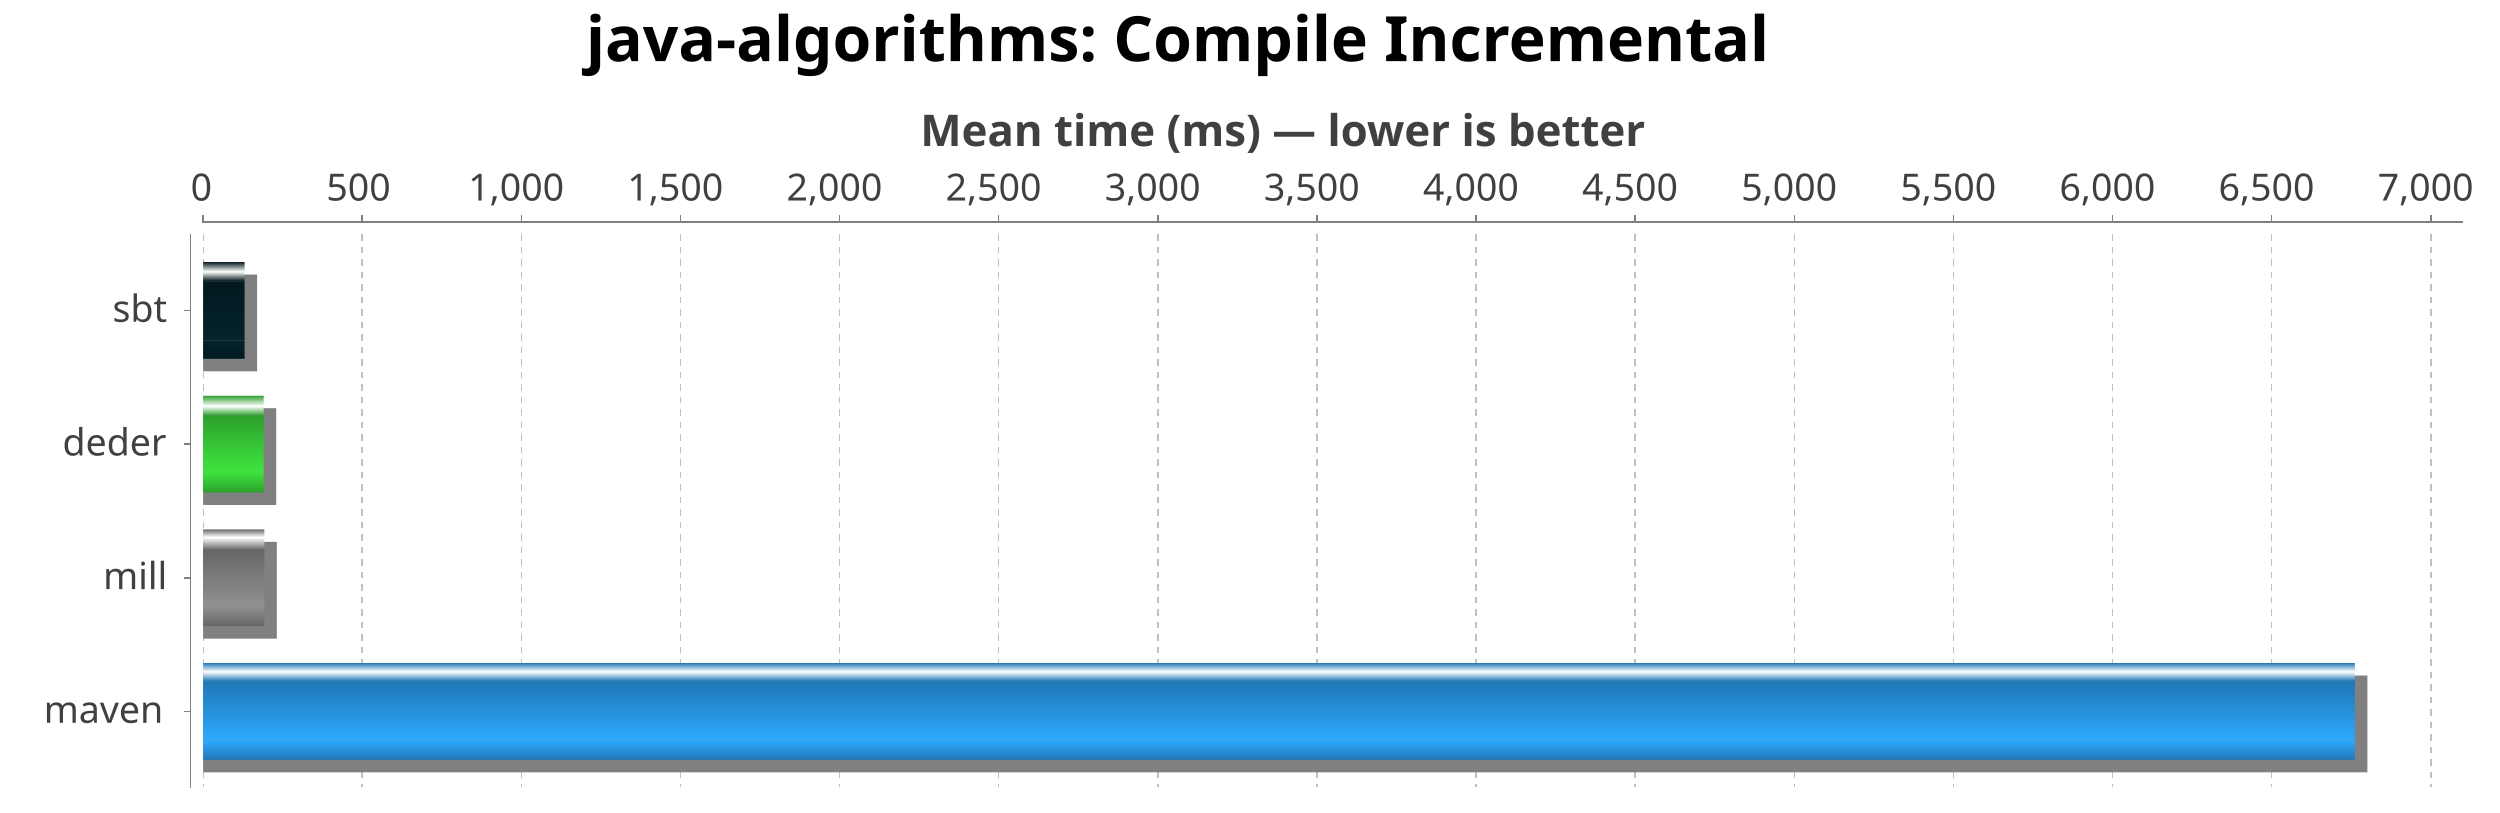
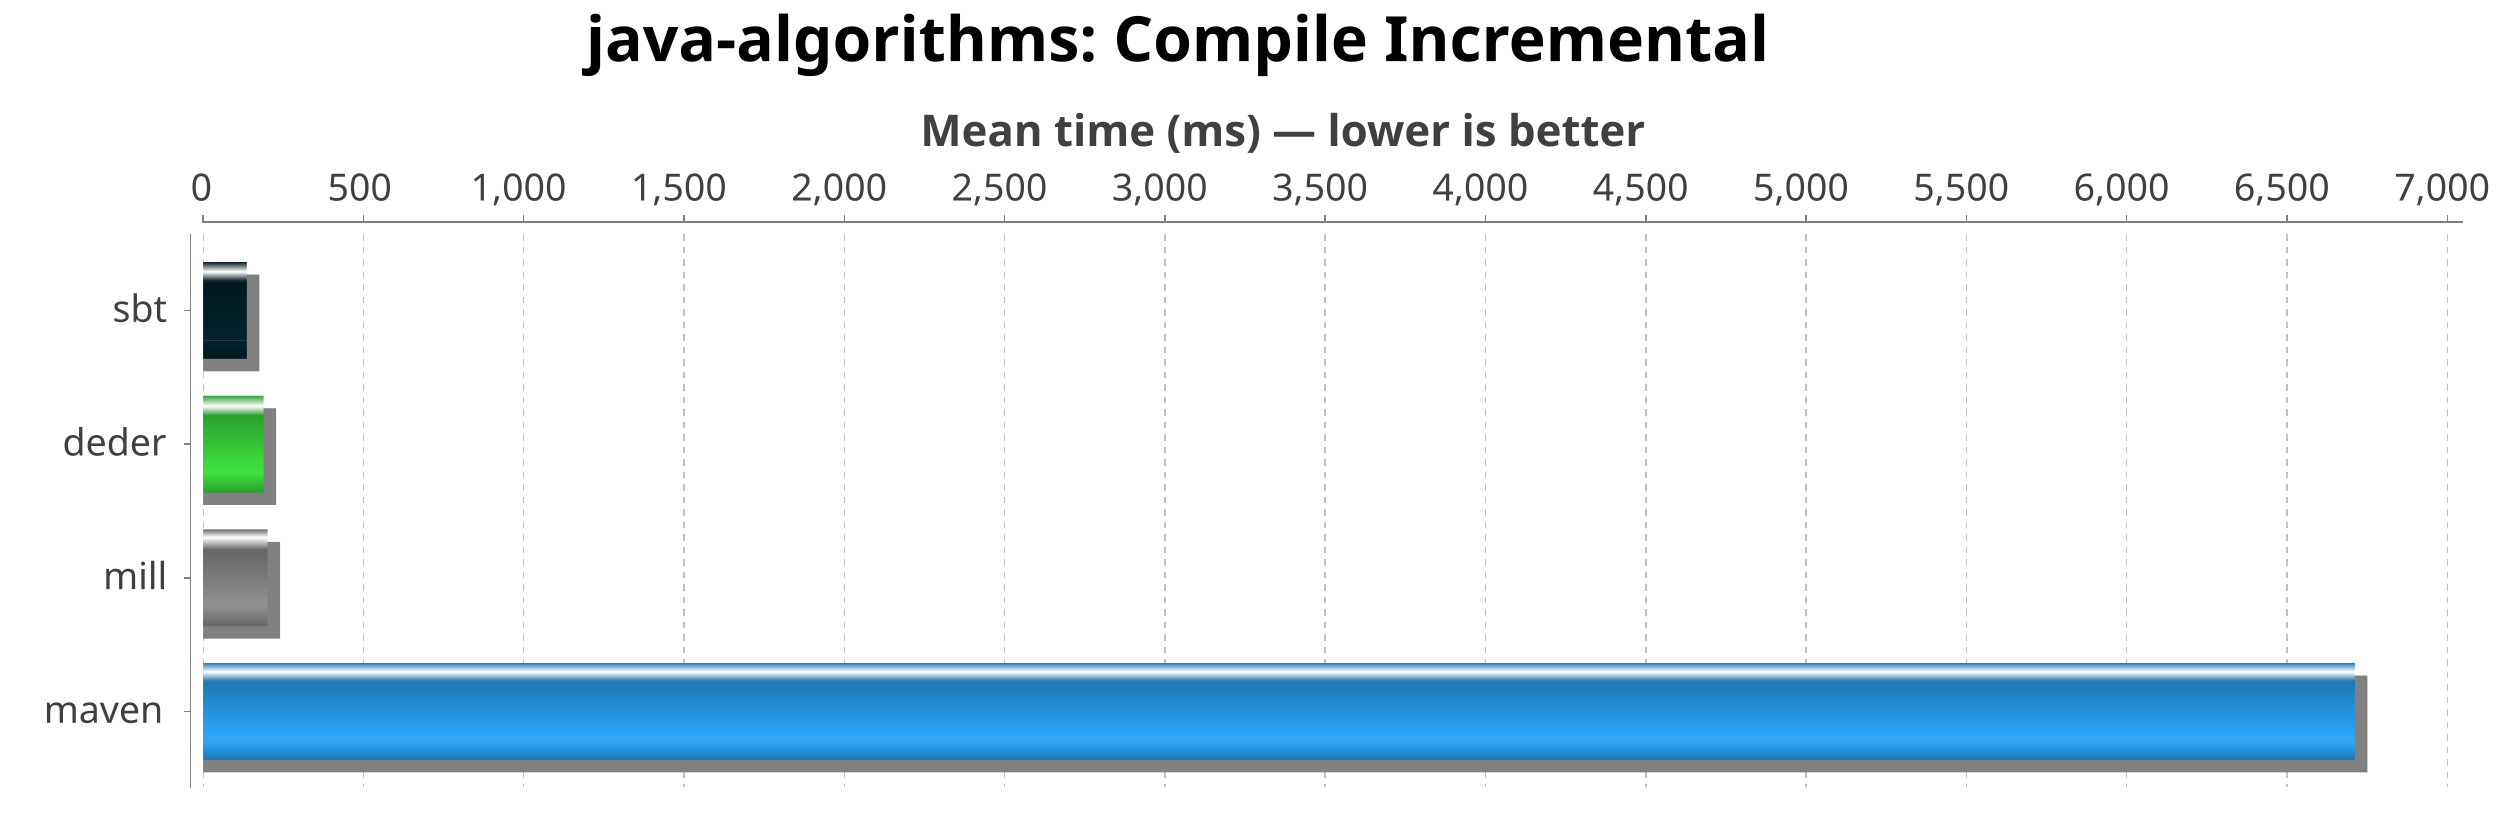
<svg xmlns="http://www.w3.org/2000/svg" width="800" height="260" text-rendering="auto" shape-rendering="auto">
  <defs>
-     <linearGradient id="_73966689876gp10" x1="0" y1="176" x2="0" y2="194" gradientUnits="userSpaceOnUse">
+     <linearGradient id="_100937980618gp10" x1="0" y1="176" x2="0" y2="194" gradientUnits="userSpaceOnUse">
      <stop offset="0%" stop-color="rgb(102,102,102)" />
      <stop offset="100%" stop-color="rgb(145,145,145)" />
    </linearGradient>
-     <linearGradient id="_73966689876gp3" x1="0" y1="109" x2="0" y2="114.82" gradientUnits="userSpaceOnUse">
+     <linearGradient id="_100937980618gp3" x1="0" y1="109" x2="0" y2="114.82" gradientUnits="userSpaceOnUse">
      <stop offset="0%" stop-color="rgb(4,35,44)" />
      <stop offset="100%" stop-color="rgb(1,25,31)" />
    </linearGradient>
-     <linearGradient id="_73966689876gp5" x1="0" y1="130" x2="0" y2="133" gradientUnits="userSpaceOnUse">
+     <linearGradient id="_100937980618gp5" x1="0" y1="130" x2="0" y2="133" gradientUnits="userSpaceOnUse">
      <stop offset="0%" stop-color="rgb(255,255,255)" />
      <stop offset="100%" stop-color="rgb(44,160,44)" />
    </linearGradient>
-     <linearGradient id="_73966689876gp14" x1="0" y1="218" x2="0" y2="237" gradientUnits="userSpaceOnUse">
+     <linearGradient id="_100937980618gp14" x1="0" y1="218" x2="0" y2="237" gradientUnits="userSpaceOnUse">
      <stop offset="0%" stop-color="rgb(31,119,180)" />
      <stop offset="100%" stop-color="rgb(44,170,255)" />
    </linearGradient>
-     <linearGradient id="_73966689876gp15" x1="0" y1="237" x2="0" y2="243.15" gradientUnits="userSpaceOnUse">
+     <linearGradient id="_100937980618gp15" x1="0" y1="237" x2="0" y2="243.15" gradientUnits="userSpaceOnUse">
      <stop offset="0%" stop-color="rgb(44,170,255)" />
      <stop offset="100%" stop-color="rgb(31,119,180)" />
    </linearGradient>
-     <linearGradient id="_73966689876gp2" x1="0" y1="90" x2="0" y2="109" gradientUnits="userSpaceOnUse">
+     <linearGradient id="_100937980618gp2" x1="0" y1="90" x2="0" y2="109" gradientUnits="userSpaceOnUse">
      <stop offset="0%" stop-color="rgb(1,25,31)" />
      <stop offset="100%" stop-color="rgb(4,35,44)" />
    </linearGradient>
-     <linearGradient id="_73966689876gp9" x1="0" y1="172" x2="0" y2="176" gradientUnits="userSpaceOnUse">
+     <linearGradient id="_100937980618gp9" x1="0" y1="172" x2="0" y2="176" gradientUnits="userSpaceOnUse">
      <stop offset="0%" stop-color="rgb(255,255,255)" />
      <stop offset="100%" stop-color="rgb(102,102,102)" />
    </linearGradient>
-     <linearGradient id="_73966689876gp12" x1="0" y1="212.18" x2="0" y2="215" gradientUnits="userSpaceOnUse">
+     <linearGradient id="_100937980618gp12" x1="0" y1="212.18" x2="0" y2="215" gradientUnits="userSpaceOnUse">
      <stop offset="0%" stop-color="rgb(31,119,180)" />
      <stop offset="100%" stop-color="rgb(255,255,255)" />
    </linearGradient>
-     <linearGradient id="_73966689876gp4" x1="0" y1="126.62" x2="0" y2="130" gradientUnits="userSpaceOnUse">
+     <linearGradient id="_100937980618gp4" x1="0" y1="126.62" x2="0" y2="130" gradientUnits="userSpaceOnUse">
      <stop offset="0%" stop-color="rgb(44,160,44)" />
      <stop offset="100%" stop-color="rgb(255,255,255)" />
    </linearGradient>
-     <linearGradient id="_73966689876gp6" x1="0" y1="133" x2="0" y2="151" gradientUnits="userSpaceOnUse">
+     <linearGradient id="_100937980618gp6" x1="0" y1="133" x2="0" y2="151" gradientUnits="userSpaceOnUse">
      <stop offset="0%" stop-color="rgb(44,160,44)" />
      <stop offset="100%" stop-color="rgb(62,228,62)" />
    </linearGradient>
-     <linearGradient id="_73966689876gp13" x1="0" y1="215" x2="0" y2="218" gradientUnits="userSpaceOnUse">
+     <linearGradient id="_100937980618gp13" x1="0" y1="215" x2="0" y2="218" gradientUnits="userSpaceOnUse">
      <stop offset="0%" stop-color="rgb(255,255,255)" />
      <stop offset="100%" stop-color="rgb(31,119,180)" />
    </linearGradient>
-     <linearGradient id="_73966689876gp1" x1="0" y1="87" x2="0" y2="90" gradientUnits="userSpaceOnUse">
+     <linearGradient id="_100937980618gp1" x1="0" y1="87" x2="0" y2="90" gradientUnits="userSpaceOnUse">
      <stop offset="0%" stop-color="rgb(255,255,255)" />
      <stop offset="100%" stop-color="rgb(1,25,31)" />
    </linearGradient>
-     <linearGradient id="_73966689876gp7" x1="0" y1="151" x2="0" y2="157.6" gradientUnits="userSpaceOnUse">
+     <linearGradient id="_100937980618gp7" x1="0" y1="151" x2="0" y2="157.6" gradientUnits="userSpaceOnUse">
      <stop offset="0%" stop-color="rgb(62,228,62)" />
      <stop offset="100%" stop-color="rgb(44,160,44)" />
    </linearGradient>
-     <linearGradient id="_73966689876gp8" x1="0" y1="169.4" x2="0" y2="172" gradientUnits="userSpaceOnUse">
+     <linearGradient id="_100937980618gp8" x1="0" y1="169.4" x2="0" y2="172" gradientUnits="userSpaceOnUse">
      <stop offset="0%" stop-color="rgb(102,102,102)" />
      <stop offset="100%" stop-color="rgb(255,255,255)" />
    </linearGradient>
-     <linearGradient id="_73966689876gp11" x1="0" y1="194" x2="0" y2="200.38" gradientUnits="userSpaceOnUse">
+     <linearGradient id="_100937980618gp11" x1="0" y1="194" x2="0" y2="200.38" gradientUnits="userSpaceOnUse">
      <stop offset="0%" stop-color="rgb(145,145,145)" />
      <stop offset="100%" stop-color="rgb(102,102,102)" />
    </linearGradient>
-     <linearGradient id="_73966689876gp0" x1="0" y1="83.85" x2="0" y2="87" gradientUnits="userSpaceOnUse">
+     <linearGradient id="_100937980618gp0" x1="0" y1="83.85" x2="0" y2="87" gradientUnits="userSpaceOnUse">
      <stop offset="0%" stop-color="rgb(1,25,31)" />
      <stop offset="100%" stop-color="rgb(255,255,255)" />
    </linearGradient>
-     <clipPath id="_73966689876clip-0">
+     <clipPath id="_100937980618clip-0">
      <path d="M0,0L0,260L800,260L800,0Z" />
    </clipPath>
-     <clipPath id="_73966689876clip-1">
+     <clipPath id="_100937980618clip-1">
      <path d="M65,75L65,252L788,252L788,75Z" />
    </clipPath>
  </defs>
-   <rect x="0" y="0" width="800" height="260" style="fill:rgb(255,255,255)" clip-path="url(#_73966689876clip-0)" />
+   <rect x="0" y="0" width="800" height="260" style="fill:rgb(255,255,255)" clip-path="url(#_100937980618clip-0)" />
  <g>
-     <text x="187.5" y="19.56" style="fill: rgb(0,0,0); fill-opacity: 1.0; font-family: sans-serif; font-size: 20px; font-weight: bold;" clip-path="url(#_73966689876clip-0)">java-algorithms: Compile Incremental</text>
+     <text x="187.5" y="19.56" style="fill: rgb(0,0,0); fill-opacity: 1.0; font-family: sans-serif; font-size: 20px; font-weight: bold;" clip-path="url(#_100937980618clip-0)">java-algorithms: Compile Incremental</text>
  </g>
-   <rect x="65" y="75" width="723" height="177" style="fill:rgb(255,255,255)" clip-path="url(#_73966689876clip-0)" />
-   <line x1="65" y1="71" x2="788" y2="71" style="stroke-width:0.5;stroke:rgb(128,128,128);stroke-opacity:1.0;stroke-linecap:square;stroke-miterlimit:10;shape-rendering:crispEdges" clip-path="url(#_73966689876clip-0)" />
+   <rect x="65" y="75" width="723" height="177" style="fill:rgb(255,255,255)" clip-path="url(#_100937980618clip-0)" />
+   <line x1="65" y1="71" x2="788" y2="71" style="stroke-width:0.5;stroke:rgb(128,128,128);stroke-opacity:1.0;stroke-linecap:square;stroke-miterlimit:10;shape-rendering:crispEdges" clip-path="url(#_100937980618clip-0)" />
  <g>
-     <text x="61" y="64.17" style="fill: rgb(64,64,64); fill-opacity: 1.0; font-family: sans-serif; font-size: 12px;" clip-path="url(#_73966689876clip-0)">0</text>
+     <text x="61" y="64.17" style="fill: rgb(64,64,64); fill-opacity: 1.0; font-family: sans-serif; font-size: 12px;" clip-path="url(#_100937980618clip-0)">0</text>
  </g>
-   <line x1="65" y1="69" x2="65" y2="71" style="stroke-width:0.5;stroke:rgb(128,128,128);stroke-opacity:1.0;stroke-linecap:square;stroke-miterlimit:10;shape-rendering:crispEdges" clip-path="url(#_73966689876clip-0)" />
+   <line x1="65" y1="69" x2="65" y2="71" style="stroke-width:0.5;stroke:rgb(128,128,128);stroke-opacity:1.0;stroke-linecap:square;stroke-miterlimit:10;shape-rendering:crispEdges" clip-path="url(#_100937980618clip-0)" />
  <g>
-     <text x="104.42" y="64.17" style="fill: rgb(64,64,64); fill-opacity: 1.0; font-family: sans-serif; font-size: 12px;" clip-path="url(#_73966689876clip-0)">500</text>
+     <text x="104.8" y="64.17" style="fill: rgb(64,64,64); fill-opacity: 1.0; font-family: sans-serif; font-size: 12px;" clip-path="url(#_100937980618clip-0)">500</text>
  </g>
-   <line x1="115.92" y1="69" x2="115.92" y2="71" style="stroke-width:0.5;stroke:rgb(128,128,128);stroke-opacity:1.0;stroke-linecap:square;stroke-miterlimit:10;shape-rendering:crispEdges" clip-path="url(#_73966689876clip-0)" />
+   <line x1="116.3" y1="69" x2="116.3" y2="71" style="stroke-width:0.5;stroke:rgb(128,128,128);stroke-opacity:1.0;stroke-linecap:square;stroke-miterlimit:10;shape-rendering:crispEdges" clip-path="url(#_100937980618clip-0)" />
  <g>
-     <text x="149.84" y="64.17" style="fill: rgb(64,64,64); fill-opacity: 1.0; font-family: sans-serif; font-size: 12px;" clip-path="url(#_73966689876clip-0)">1,000</text>
+     <text x="150.59" y="64.17" style="fill: rgb(64,64,64); fill-opacity: 1.0; font-family: sans-serif; font-size: 12px;" clip-path="url(#_100937980618clip-0)">1,000</text>
  </g>
-   <line x1="166.84" y1="69" x2="166.84" y2="71" style="stroke-width:0.5;stroke:rgb(128,128,128);stroke-opacity:1.0;stroke-linecap:square;stroke-miterlimit:10;shape-rendering:crispEdges" clip-path="url(#_73966689876clip-0)" />
+   <line x1="167.59" y1="69" x2="167.59" y2="71" style="stroke-width:0.5;stroke:rgb(128,128,128);stroke-opacity:1.0;stroke-linecap:square;stroke-miterlimit:10;shape-rendering:crispEdges" clip-path="url(#_100937980618clip-0)" />
  <g>
-     <text x="200.76" y="64.17" style="fill: rgb(64,64,64); fill-opacity: 1.0; font-family: sans-serif; font-size: 12px;" clip-path="url(#_73966689876clip-0)">1,500</text>
+     <text x="201.89" y="64.17" style="fill: rgb(64,64,64); fill-opacity: 1.0; font-family: sans-serif; font-size: 12px;" clip-path="url(#_100937980618clip-0)">1,500</text>
  </g>
-   <line x1="217.76" y1="69" x2="217.76" y2="71" style="stroke-width:0.5;stroke:rgb(128,128,128);stroke-opacity:1.0;stroke-linecap:square;stroke-miterlimit:10;shape-rendering:crispEdges" clip-path="url(#_73966689876clip-0)" />
+   <line x1="218.89" y1="69" x2="218.89" y2="71" style="stroke-width:0.5;stroke:rgb(128,128,128);stroke-opacity:1.0;stroke-linecap:square;stroke-miterlimit:10;shape-rendering:crispEdges" clip-path="url(#_100937980618clip-0)" />
  <g>
-     <text x="251.68" y="64.17" style="fill: rgb(64,64,64); fill-opacity: 1.0; font-family: sans-serif; font-size: 12px;" clip-path="url(#_73966689876clip-0)">2,000</text>
+     <text x="253.18" y="64.17" style="fill: rgb(64,64,64); fill-opacity: 1.0; font-family: sans-serif; font-size: 12px;" clip-path="url(#_100937980618clip-0)">2,000</text>
  </g>
-   <line x1="268.68" y1="69" x2="268.68" y2="71" style="stroke-width:0.5;stroke:rgb(128,128,128);stroke-opacity:1.0;stroke-linecap:square;stroke-miterlimit:10;shape-rendering:crispEdges" clip-path="url(#_73966689876clip-0)" />
+   <line x1="270.18" y1="69" x2="270.18" y2="71" style="stroke-width:0.5;stroke:rgb(128,128,128);stroke-opacity:1.0;stroke-linecap:square;stroke-miterlimit:10;shape-rendering:crispEdges" clip-path="url(#_100937980618clip-0)" />
  <g>
-     <text x="302.59" y="64.17" style="fill: rgb(64,64,64); fill-opacity: 1.0; font-family: sans-serif; font-size: 12px;" clip-path="url(#_73966689876clip-0)">2,500</text>
+     <text x="304.48" y="64.17" style="fill: rgb(64,64,64); fill-opacity: 1.0; font-family: sans-serif; font-size: 12px;" clip-path="url(#_100937980618clip-0)">2,500</text>
  </g>
-   <line x1="319.59" y1="69" x2="319.59" y2="71" style="stroke-width:0.5;stroke:rgb(128,128,128);stroke-opacity:1.0;stroke-linecap:square;stroke-miterlimit:10;shape-rendering:crispEdges" clip-path="url(#_73966689876clip-0)" />
+   <line x1="321.48" y1="69" x2="321.48" y2="71" style="stroke-width:0.5;stroke:rgb(128,128,128);stroke-opacity:1.0;stroke-linecap:square;stroke-miterlimit:10;shape-rendering:crispEdges" clip-path="url(#_100937980618clip-0)" />
  <g>
-     <text x="353.51" y="64.17" style="fill: rgb(64,64,64); fill-opacity: 1.0; font-family: sans-serif; font-size: 12px;" clip-path="url(#_73966689876clip-0)">3,000</text>
+     <text x="355.77" y="64.17" style="fill: rgb(64,64,64); fill-opacity: 1.0; font-family: sans-serif; font-size: 12px;" clip-path="url(#_100937980618clip-0)">3,000</text>
  </g>
-   <line x1="370.51" y1="69" x2="370.51" y2="71" style="stroke-width:0.5;stroke:rgb(128,128,128);stroke-opacity:1.0;stroke-linecap:square;stroke-miterlimit:10;shape-rendering:crispEdges" clip-path="url(#_73966689876clip-0)" />
+   <line x1="372.77" y1="69" x2="372.77" y2="71" style="stroke-width:0.5;stroke:rgb(128,128,128);stroke-opacity:1.0;stroke-linecap:square;stroke-miterlimit:10;shape-rendering:crispEdges" clip-path="url(#_100937980618clip-0)" />
  <g>
-     <text x="404.43" y="64.17" style="fill: rgb(64,64,64); fill-opacity: 1.0; font-family: sans-serif; font-size: 12px;" clip-path="url(#_73966689876clip-0)">3,500</text>
+     <text x="407.07" y="64.17" style="fill: rgb(64,64,64); fill-opacity: 1.0; font-family: sans-serif; font-size: 12px;" clip-path="url(#_100937980618clip-0)">3,500</text>
  </g>
-   <line x1="421.43" y1="69" x2="421.43" y2="71" style="stroke-width:0.5;stroke:rgb(128,128,128);stroke-opacity:1.0;stroke-linecap:square;stroke-miterlimit:10;shape-rendering:crispEdges" clip-path="url(#_73966689876clip-0)" />
+   <line x1="424.07" y1="69" x2="424.07" y2="71" style="stroke-width:0.5;stroke:rgb(128,128,128);stroke-opacity:1.0;stroke-linecap:square;stroke-miterlimit:10;shape-rendering:crispEdges" clip-path="url(#_100937980618clip-0)" />
  <g>
-     <text x="455.35" y="64.17" style="fill: rgb(64,64,64); fill-opacity: 1.0; font-family: sans-serif; font-size: 12px;" clip-path="url(#_73966689876clip-0)">4,000</text>
+     <text x="458.37" y="64.17" style="fill: rgb(64,64,64); fill-opacity: 1.0; font-family: sans-serif; font-size: 12px;" clip-path="url(#_100937980618clip-0)">4,000</text>
  </g>
-   <line x1="472.35" y1="69" x2="472.35" y2="71" style="stroke-width:0.5;stroke:rgb(128,128,128);stroke-opacity:1.0;stroke-linecap:square;stroke-miterlimit:10;shape-rendering:crispEdges" clip-path="url(#_73966689876clip-0)" />
+   <line x1="475.37" y1="69" x2="475.37" y2="71" style="stroke-width:0.5;stroke:rgb(128,128,128);stroke-opacity:1.0;stroke-linecap:square;stroke-miterlimit:10;shape-rendering:crispEdges" clip-path="url(#_100937980618clip-0)" />
  <g>
-     <text x="506.27" y="64.17" style="fill: rgb(64,64,64); fill-opacity: 1.0; font-family: sans-serif; font-size: 12px;" clip-path="url(#_73966689876clip-0)">4,500</text>
+     <text x="509.66" y="64.17" style="fill: rgb(64,64,64); fill-opacity: 1.0; font-family: sans-serif; font-size: 12px;" clip-path="url(#_100937980618clip-0)">4,500</text>
  </g>
-   <line x1="523.27" y1="69" x2="523.27" y2="71" style="stroke-width:0.5;stroke:rgb(128,128,128);stroke-opacity:1.0;stroke-linecap:square;stroke-miterlimit:10;shape-rendering:crispEdges" clip-path="url(#_73966689876clip-0)" />
+   <line x1="526.66" y1="69" x2="526.66" y2="71" style="stroke-width:0.5;stroke:rgb(128,128,128);stroke-opacity:1.0;stroke-linecap:square;stroke-miterlimit:10;shape-rendering:crispEdges" clip-path="url(#_100937980618clip-0)" />
  <g>
-     <text x="557.19" y="64.17" style="fill: rgb(64,64,64); fill-opacity: 1.0; font-family: sans-serif; font-size: 12px;" clip-path="url(#_73966689876clip-0)">5,000</text>
+     <text x="560.96" y="64.17" style="fill: rgb(64,64,64); fill-opacity: 1.0; font-family: sans-serif; font-size: 12px;" clip-path="url(#_100937980618clip-0)">5,000</text>
  </g>
-   <line x1="574.19" y1="69" x2="574.19" y2="71" style="stroke-width:0.5;stroke:rgb(128,128,128);stroke-opacity:1.0;stroke-linecap:square;stroke-miterlimit:10;shape-rendering:crispEdges" clip-path="url(#_73966689876clip-0)" />
+   <line x1="577.96" y1="69" x2="577.96" y2="71" style="stroke-width:0.5;stroke:rgb(128,128,128);stroke-opacity:1.0;stroke-linecap:square;stroke-miterlimit:10;shape-rendering:crispEdges" clip-path="url(#_100937980618clip-0)" />
  <g>
-     <text x="608.11" y="64.17" style="fill: rgb(64,64,64); fill-opacity: 1.0; font-family: sans-serif; font-size: 12px;" clip-path="url(#_73966689876clip-0)">5,500</text>
+     <text x="612.25" y="64.17" style="fill: rgb(64,64,64); fill-opacity: 1.0; font-family: sans-serif; font-size: 12px;" clip-path="url(#_100937980618clip-0)">5,500</text>
  </g>
-   <line x1="625.11" y1="69" x2="625.11" y2="71" style="stroke-width:0.5;stroke:rgb(128,128,128);stroke-opacity:1.0;stroke-linecap:square;stroke-miterlimit:10;shape-rendering:crispEdges" clip-path="url(#_73966689876clip-0)" />
+   <line x1="629.25" y1="69" x2="629.25" y2="71" style="stroke-width:0.5;stroke:rgb(128,128,128);stroke-opacity:1.0;stroke-linecap:square;stroke-miterlimit:10;shape-rendering:crispEdges" clip-path="url(#_100937980618clip-0)" />
  <g>
-     <text x="659.03" y="64.17" style="fill: rgb(64,64,64); fill-opacity: 1.0; font-family: sans-serif; font-size: 12px;" clip-path="url(#_73966689876clip-0)">6,000</text>
+     <text x="663.55" y="64.17" style="fill: rgb(64,64,64); fill-opacity: 1.0; font-family: sans-serif; font-size: 12px;" clip-path="url(#_100937980618clip-0)">6,000</text>
  </g>
-   <line x1="676.03" y1="69" x2="676.03" y2="71" style="stroke-width:0.5;stroke:rgb(128,128,128);stroke-opacity:1.0;stroke-linecap:square;stroke-miterlimit:10;shape-rendering:crispEdges" clip-path="url(#_73966689876clip-0)" />
+   <line x1="680.55" y1="69" x2="680.55" y2="71" style="stroke-width:0.5;stroke:rgb(128,128,128);stroke-opacity:1.0;stroke-linecap:square;stroke-miterlimit:10;shape-rendering:crispEdges" clip-path="url(#_100937980618clip-0)" />
  <g>
-     <text x="709.94" y="64.17" style="fill: rgb(64,64,64); fill-opacity: 1.0; font-family: sans-serif; font-size: 12px;" clip-path="url(#_73966689876clip-0)">6,500</text>
+     <text x="714.84" y="64.17" style="fill: rgb(64,64,64); fill-opacity: 1.0; font-family: sans-serif; font-size: 12px;" clip-path="url(#_100937980618clip-0)">6,500</text>
  </g>
-   <line x1="726.94" y1="69" x2="726.94" y2="71" style="stroke-width:0.5;stroke:rgb(128,128,128);stroke-opacity:1.0;stroke-linecap:square;stroke-miterlimit:10;shape-rendering:crispEdges" clip-path="url(#_73966689876clip-0)" />
+   <line x1="731.84" y1="69" x2="731.84" y2="71" style="stroke-width:0.5;stroke:rgb(128,128,128);stroke-opacity:1.0;stroke-linecap:square;stroke-miterlimit:10;shape-rendering:crispEdges" clip-path="url(#_100937980618clip-0)" />
  <g>
-     <text x="760.86" y="64.17" style="fill: rgb(64,64,64); fill-opacity: 1.0; font-family: sans-serif; font-size: 12px;" clip-path="url(#_73966689876clip-0)">7,000</text>
+     <text x="766.14" y="64.17" style="fill: rgb(64,64,64); fill-opacity: 1.0; font-family: sans-serif; font-size: 12px;" clip-path="url(#_100937980618clip-0)">7,000</text>
  </g>
-   <line x1="777.86" y1="69" x2="777.86" y2="71" style="stroke-width:0.5;stroke:rgb(128,128,128);stroke-opacity:1.0;stroke-linecap:square;stroke-miterlimit:10;shape-rendering:crispEdges" clip-path="url(#_73966689876clip-0)" />
+   <line x1="783.14" y1="69" x2="783.14" y2="71" style="stroke-width:0.5;stroke:rgb(128,128,128);stroke-opacity:1.0;stroke-linecap:square;stroke-miterlimit:10;shape-rendering:crispEdges" clip-path="url(#_100937980618clip-0)" />
  <g>
-     <text x="294.5" y="46.73" style="fill: rgb(64,64,64); fill-opacity: 1.0; font-family: sans-serif; font-size: 14px; font-weight: bold;" clip-path="url(#_73966689876clip-0)">Mean time (ms) — lower is better</text>
+     <text x="294.5" y="46.73" style="fill: rgb(64,64,64); fill-opacity: 1.0; font-family: sans-serif; font-size: 14px; font-weight: bold;" clip-path="url(#_100937980618clip-0)">Mean time (ms) — lower is better</text>
  </g>
-   <line x1="61" y1="75" x2="61" y2="252" style="stroke-width:0.5;stroke:rgb(128,128,128);stroke-opacity:1.0;stroke-linecap:square;stroke-miterlimit:10;shape-rendering:crispEdges" clip-path="url(#_73966689876clip-0)" />
-   <line x1="61" y1="99.34" x2="61" y2="99.34" style="stroke-width:0.5;stroke:rgb(128,128,128);stroke-opacity:1.0;stroke-linecap:square;stroke-miterlimit:10;shape-rendering:crispEdges" clip-path="url(#_73966689876clip-0)" />
-   <line x1="61" y1="99.34" x2="59" y2="99.34" style="stroke-width:0.5;stroke:rgb(128,128,128);stroke-opacity:1.0;stroke-linecap:square;stroke-miterlimit:10;shape-rendering:crispEdges" clip-path="url(#_73966689876clip-0)" />
-   <line x1="61" y1="142.11" x2="61" y2="142.11" style="stroke-width:0.5;stroke:rgb(128,128,128);stroke-opacity:1.0;stroke-linecap:square;stroke-miterlimit:10;shape-rendering:crispEdges" clip-path="url(#_73966689876clip-0)" />
-   <line x1="61" y1="142.11" x2="59" y2="142.11" style="stroke-width:0.5;stroke:rgb(128,128,128);stroke-opacity:1.0;stroke-linecap:square;stroke-miterlimit:10;shape-rendering:crispEdges" clip-path="url(#_73966689876clip-0)" />
-   <line x1="61" y1="184.89" x2="61" y2="184.89" style="stroke-width:0.5;stroke:rgb(128,128,128);stroke-opacity:1.0;stroke-linecap:square;stroke-miterlimit:10;shape-rendering:crispEdges" clip-path="url(#_73966689876clip-0)" />
-   <line x1="61" y1="184.89" x2="59" y2="184.89" style="stroke-width:0.5;stroke:rgb(128,128,128);stroke-opacity:1.0;stroke-linecap:square;stroke-miterlimit:10;shape-rendering:crispEdges" clip-path="url(#_73966689876clip-0)" />
-   <line x1="61" y1="227.66" x2="61" y2="227.66" style="stroke-width:0.5;stroke:rgb(128,128,128);stroke-opacity:1.0;stroke-linecap:square;stroke-miterlimit:10;shape-rendering:crispEdges" clip-path="url(#_73966689876clip-0)" />
-   <line x1="61" y1="227.66" x2="59" y2="227.66" style="stroke-width:0.5;stroke:rgb(128,128,128);stroke-opacity:1.0;stroke-linecap:square;stroke-miterlimit:10;shape-rendering:crispEdges" clip-path="url(#_73966689876clip-0)" />
+   <line x1="61" y1="75" x2="61" y2="252" style="stroke-width:0.5;stroke:rgb(128,128,128);stroke-opacity:1.0;stroke-linecap:square;stroke-miterlimit:10;shape-rendering:crispEdges" clip-path="url(#_100937980618clip-0)" />
+   <line x1="61" y1="99.34" x2="61" y2="99.34" style="stroke-width:0.5;stroke:rgb(128,128,128);stroke-opacity:1.0;stroke-linecap:square;stroke-miterlimit:10;shape-rendering:crispEdges" clip-path="url(#_100937980618clip-0)" />
+   <line x1="61" y1="99.34" x2="59" y2="99.34" style="stroke-width:0.5;stroke:rgb(128,128,128);stroke-opacity:1.0;stroke-linecap:square;stroke-miterlimit:10;shape-rendering:crispEdges" clip-path="url(#_100937980618clip-0)" />
+   <line x1="61" y1="142.11" x2="61" y2="142.11" style="stroke-width:0.5;stroke:rgb(128,128,128);stroke-opacity:1.0;stroke-linecap:square;stroke-miterlimit:10;shape-rendering:crispEdges" clip-path="url(#_100937980618clip-0)" />
+   <line x1="61" y1="142.11" x2="59" y2="142.11" style="stroke-width:0.5;stroke:rgb(128,128,128);stroke-opacity:1.0;stroke-linecap:square;stroke-miterlimit:10;shape-rendering:crispEdges" clip-path="url(#_100937980618clip-0)" />
+   <line x1="61" y1="184.89" x2="61" y2="184.89" style="stroke-width:0.5;stroke:rgb(128,128,128);stroke-opacity:1.0;stroke-linecap:square;stroke-miterlimit:10;shape-rendering:crispEdges" clip-path="url(#_100937980618clip-0)" />
+   <line x1="61" y1="184.89" x2="59" y2="184.89" style="stroke-width:0.5;stroke:rgb(128,128,128);stroke-opacity:1.0;stroke-linecap:square;stroke-miterlimit:10;shape-rendering:crispEdges" clip-path="url(#_100937980618clip-0)" />
+   <line x1="61" y1="227.66" x2="61" y2="227.66" style="stroke-width:0.5;stroke:rgb(128,128,128);stroke-opacity:1.0;stroke-linecap:square;stroke-miterlimit:10;shape-rendering:crispEdges" clip-path="url(#_100937980618clip-0)" />
+   <line x1="61" y1="227.66" x2="59" y2="227.66" style="stroke-width:0.5;stroke:rgb(128,128,128);stroke-opacity:1.0;stroke-linecap:square;stroke-miterlimit:10;shape-rendering:crispEdges" clip-path="url(#_100937980618clip-0)" />
  <g>
-     <text x="36" y="102.98" style="fill: rgb(64,64,64); fill-opacity: 1.0; font-family: sans-serif; font-size: 12px;" clip-path="url(#_73966689876clip-0)">sbt</text>
+     <text x="36" y="102.98" style="fill: rgb(64,64,64); fill-opacity: 1.0; font-family: sans-serif; font-size: 12px;" clip-path="url(#_100937980618clip-0)">sbt</text>
  </g>
  <g>
-     <text x="20" y="145.75" style="fill: rgb(64,64,64); fill-opacity: 1.0; font-family: sans-serif; font-size: 12px;" clip-path="url(#_73966689876clip-0)">deder</text>
+     <text x="20" y="145.75" style="fill: rgb(64,64,64); fill-opacity: 1.0; font-family: sans-serif; font-size: 12px;" clip-path="url(#_100937980618clip-0)">deder</text>
  </g>
  <g>
-     <text x="33" y="188.53" style="fill: rgb(64,64,64); fill-opacity: 1.0; font-family: sans-serif; font-size: 12px;" clip-path="url(#_73966689876clip-0)">mill</text>
+     <text x="33" y="188.53" style="fill: rgb(64,64,64); fill-opacity: 1.0; font-family: sans-serif; font-size: 12px;" clip-path="url(#_100937980618clip-0)">mill</text>
  </g>
  <g>
-     <text x="14" y="231.3" style="fill: rgb(64,64,64); fill-opacity: 1.0; font-family: sans-serif; font-size: 12px;" clip-path="url(#_73966689876clip-0)">maven</text>
+     <text x="14" y="231.3" style="fill: rgb(64,64,64); fill-opacity: 1.0; font-family: sans-serif; font-size: 12px;" clip-path="url(#_100937980618clip-0)">maven</text>
  </g>
-   <line x1="65" y1="75" x2="65" y2="252" style="stroke-width:0.5;stroke:rgb(192,192,192);stroke-opacity:1.0;stroke-linejoin:bevel;stroke-miterlimit:0;stroke-dasharray:2.0,2.0;shape-rendering:crispEdges" clip-path="url(#_73966689876clip-1)" />
-   <line x1="115.92" y1="75" x2="115.92" y2="252" style="stroke-width:0.5;stroke:rgb(192,192,192);stroke-opacity:1.0;stroke-linejoin:bevel;stroke-miterlimit:0;stroke-dasharray:2.0,2.0;shape-rendering:crispEdges" clip-path="url(#_73966689876clip-1)" />
-   <line x1="166.84" y1="75" x2="166.84" y2="252" style="stroke-width:0.5;stroke:rgb(192,192,192);stroke-opacity:1.0;stroke-linejoin:bevel;stroke-miterlimit:0;stroke-dasharray:2.0,2.0;shape-rendering:crispEdges" clip-path="url(#_73966689876clip-1)" />
-   <line x1="217.76" y1="75" x2="217.76" y2="252" style="stroke-width:0.5;stroke:rgb(192,192,192);stroke-opacity:1.0;stroke-linejoin:bevel;stroke-miterlimit:0;stroke-dasharray:2.0,2.0;shape-rendering:crispEdges" clip-path="url(#_73966689876clip-1)" />
-   <line x1="268.68" y1="75" x2="268.68" y2="252" style="stroke-width:0.5;stroke:rgb(192,192,192);stroke-opacity:1.0;stroke-linejoin:bevel;stroke-miterlimit:0;stroke-dasharray:2.0,2.0;shape-rendering:crispEdges" clip-path="url(#_73966689876clip-1)" />
-   <line x1="319.59" y1="75" x2="319.59" y2="252" style="stroke-width:0.5;stroke:rgb(192,192,192);stroke-opacity:1.0;stroke-linejoin:bevel;stroke-miterlimit:0;stroke-dasharray:2.0,2.0;shape-rendering:crispEdges" clip-path="url(#_73966689876clip-1)" />
-   <line x1="370.51" y1="75" x2="370.51" y2="252" style="stroke-width:0.5;stroke:rgb(192,192,192);stroke-opacity:1.0;stroke-linejoin:bevel;stroke-miterlimit:0;stroke-dasharray:2.0,2.0;shape-rendering:crispEdges" clip-path="url(#_73966689876clip-1)" />
-   <line x1="421.43" y1="75" x2="421.43" y2="252" style="stroke-width:0.5;stroke:rgb(192,192,192);stroke-opacity:1.0;stroke-linejoin:bevel;stroke-miterlimit:0;stroke-dasharray:2.0,2.0;shape-rendering:crispEdges" clip-path="url(#_73966689876clip-1)" />
-   <line x1="472.35" y1="75" x2="472.35" y2="252" style="stroke-width:0.5;stroke:rgb(192,192,192);stroke-opacity:1.0;stroke-linejoin:bevel;stroke-miterlimit:0;stroke-dasharray:2.0,2.0;shape-rendering:crispEdges" clip-path="url(#_73966689876clip-1)" />
-   <line x1="523.27" y1="75" x2="523.27" y2="252" style="stroke-width:0.5;stroke:rgb(192,192,192);stroke-opacity:1.0;stroke-linejoin:bevel;stroke-miterlimit:0;stroke-dasharray:2.0,2.0;shape-rendering:crispEdges" clip-path="url(#_73966689876clip-1)" />
-   <line x1="574.19" y1="75" x2="574.19" y2="252" style="stroke-width:0.5;stroke:rgb(192,192,192);stroke-opacity:1.0;stroke-linejoin:bevel;stroke-miterlimit:0;stroke-dasharray:2.0,2.0;shape-rendering:crispEdges" clip-path="url(#_73966689876clip-1)" />
-   <line x1="625.11" y1="75" x2="625.11" y2="252" style="stroke-width:0.5;stroke:rgb(192,192,192);stroke-opacity:1.0;stroke-linejoin:bevel;stroke-miterlimit:0;stroke-dasharray:2.0,2.0;shape-rendering:crispEdges" clip-path="url(#_73966689876clip-1)" />
-   <line x1="676.03" y1="75" x2="676.03" y2="252" style="stroke-width:0.5;stroke:rgb(192,192,192);stroke-opacity:1.0;stroke-linejoin:bevel;stroke-miterlimit:0;stroke-dasharray:2.0,2.0;shape-rendering:crispEdges" clip-path="url(#_73966689876clip-1)" />
-   <line x1="726.94" y1="75" x2="726.94" y2="252" style="stroke-width:0.5;stroke:rgb(192,192,192);stroke-opacity:1.0;stroke-linejoin:bevel;stroke-miterlimit:0;stroke-dasharray:2.0,2.0;shape-rendering:crispEdges" clip-path="url(#_73966689876clip-1)" />
-   <line x1="777.86" y1="75" x2="777.86" y2="252" style="stroke-width:0.5;stroke:rgb(192,192,192);stroke-opacity:1.0;stroke-linejoin:bevel;stroke-miterlimit:0;stroke-dasharray:2.0,2.0;shape-rendering:crispEdges" clip-path="url(#_73966689876clip-1)" />
-   <rect x="65" y="87.85" width="17.27" height="30.97" style="fill:rgb(128,128,128)" clip-path="url(#_73966689876clip-1)" />
-   <rect x="65" y="83.85" width="13.27" height="3.15" style="fill:url(#_73966689876gp0)" clip-path="url(#_73966689876clip-1)" />
-   <rect x="65" y="87" width="13.27" height="3" style="fill:url(#_73966689876gp1)" clip-path="url(#_73966689876clip-1)" />
-   <rect x="65" y="90" width="13.27" height="19" style="fill:url(#_73966689876gp2)" clip-path="url(#_73966689876clip-1)" />
-   <rect x="65" y="109" width="13.27" height="5.82" style="fill:url(#_73966689876gp3)" clip-path="url(#_73966689876clip-1)" />
-   <rect x="65" y="130.62" width="23.38" height="30.98" style="fill:rgb(128,128,128)" clip-path="url(#_73966689876clip-1)" />
-   <rect x="65" y="126.63" width="19.38" height="3.37" style="fill:url(#_73966689876gp4)" clip-path="url(#_73966689876clip-1)" />
-   <rect x="65" y="130" width="19.38" height="3" style="fill:url(#_73966689876gp5)" clip-path="url(#_73966689876clip-1)" />
-   <rect x="65" y="133" width="19.38" height="18" style="fill:url(#_73966689876gp6)" clip-path="url(#_73966689876clip-1)" />
-   <rect x="65" y="151" width="19.38" height="6.6" style="fill:url(#_73966689876gp7)" clip-path="url(#_73966689876clip-1)" />
-   <rect x="65" y="173.4" width="23.59" height="30.97" style="fill:rgb(128,128,128)" clip-path="url(#_73966689876clip-1)" />
-   <rect x="65" y="169.4" width="19.59" height="2.6" style="fill:url(#_73966689876gp8)" clip-path="url(#_73966689876clip-1)" />
-   <rect x="65" y="172" width="19.59" height="4" style="fill:url(#_73966689876gp9)" clip-path="url(#_73966689876clip-1)" />
-   <rect x="65" y="176" width="19.59" height="18" style="fill:url(#_73966689876gp10)" clip-path="url(#_73966689876clip-1)" />
-   <rect x="65" y="194" width="19.59" height="6.37" style="fill:url(#_73966689876gp11)" clip-path="url(#_73966689876clip-1)" />
-   <rect x="65" y="216.17" width="692.57" height="30.97" style="fill:rgb(128,128,128)" clip-path="url(#_73966689876clip-1)" />
-   <rect x="65" y="212.17" width="688.57" height="2.83" style="fill:url(#_73966689876gp12)" clip-path="url(#_73966689876clip-1)" />
-   <rect x="65" y="215" width="688.57" height="3" style="fill:url(#_73966689876gp13)" clip-path="url(#_73966689876clip-1)" />
-   <rect x="65" y="218" width="688.57" height="19" style="fill:url(#_73966689876gp14)" clip-path="url(#_73966689876clip-1)" />
-   <rect x="65" y="237" width="688.57" height="6.15" style="fill:url(#_73966689876gp15)" clip-path="url(#_73966689876clip-1)" />
+   <line x1="65" y1="75" x2="65" y2="252" style="stroke-width:0.5;stroke:rgb(192,192,192);stroke-opacity:1.0;stroke-linejoin:bevel;stroke-miterlimit:0;stroke-dasharray:2.0,2.0;shape-rendering:crispEdges" clip-path="url(#_100937980618clip-1)" />
+   <line x1="116.3" y1="75" x2="116.3" y2="252" style="stroke-width:0.5;stroke:rgb(192,192,192);stroke-opacity:1.0;stroke-linejoin:bevel;stroke-miterlimit:0;stroke-dasharray:2.0,2.0;shape-rendering:crispEdges" clip-path="url(#_100937980618clip-1)" />
+   <line x1="167.59" y1="75" x2="167.59" y2="252" style="stroke-width:0.5;stroke:rgb(192,192,192);stroke-opacity:1.0;stroke-linejoin:bevel;stroke-miterlimit:0;stroke-dasharray:2.0,2.0;shape-rendering:crispEdges" clip-path="url(#_100937980618clip-1)" />
+   <line x1="218.89" y1="75" x2="218.89" y2="252" style="stroke-width:0.5;stroke:rgb(192,192,192);stroke-opacity:1.0;stroke-linejoin:bevel;stroke-miterlimit:0;stroke-dasharray:2.0,2.0;shape-rendering:crispEdges" clip-path="url(#_100937980618clip-1)" />
+   <line x1="270.18" y1="75" x2="270.18" y2="252" style="stroke-width:0.5;stroke:rgb(192,192,192);stroke-opacity:1.0;stroke-linejoin:bevel;stroke-miterlimit:0;stroke-dasharray:2.0,2.0;shape-rendering:crispEdges" clip-path="url(#_100937980618clip-1)" />
+   <line x1="321.48" y1="75" x2="321.48" y2="252" style="stroke-width:0.5;stroke:rgb(192,192,192);stroke-opacity:1.0;stroke-linejoin:bevel;stroke-miterlimit:0;stroke-dasharray:2.0,2.0;shape-rendering:crispEdges" clip-path="url(#_100937980618clip-1)" />
+   <line x1="372.77" y1="75" x2="372.77" y2="252" style="stroke-width:0.5;stroke:rgb(192,192,192);stroke-opacity:1.0;stroke-linejoin:bevel;stroke-miterlimit:0;stroke-dasharray:2.0,2.0;shape-rendering:crispEdges" clip-path="url(#_100937980618clip-1)" />
+   <line x1="424.07" y1="75" x2="424.07" y2="252" style="stroke-width:0.5;stroke:rgb(192,192,192);stroke-opacity:1.0;stroke-linejoin:bevel;stroke-miterlimit:0;stroke-dasharray:2.0,2.0;shape-rendering:crispEdges" clip-path="url(#_100937980618clip-1)" />
+   <line x1="475.37" y1="75" x2="475.37" y2="252" style="stroke-width:0.5;stroke:rgb(192,192,192);stroke-opacity:1.0;stroke-linejoin:bevel;stroke-miterlimit:0;stroke-dasharray:2.0,2.0;shape-rendering:crispEdges" clip-path="url(#_100937980618clip-1)" />
+   <line x1="526.66" y1="75" x2="526.66" y2="252" style="stroke-width:0.5;stroke:rgb(192,192,192);stroke-opacity:1.0;stroke-linejoin:bevel;stroke-miterlimit:0;stroke-dasharray:2.0,2.0;shape-rendering:crispEdges" clip-path="url(#_100937980618clip-1)" />
+   <line x1="577.96" y1="75" x2="577.96" y2="252" style="stroke-width:0.5;stroke:rgb(192,192,192);stroke-opacity:1.0;stroke-linejoin:bevel;stroke-miterlimit:0;stroke-dasharray:2.0,2.0;shape-rendering:crispEdges" clip-path="url(#_100937980618clip-1)" />
+   <line x1="629.25" y1="75" x2="629.25" y2="252" style="stroke-width:0.5;stroke:rgb(192,192,192);stroke-opacity:1.0;stroke-linejoin:bevel;stroke-miterlimit:0;stroke-dasharray:2.0,2.0;shape-rendering:crispEdges" clip-path="url(#_100937980618clip-1)" />
+   <line x1="680.55" y1="75" x2="680.55" y2="252" style="stroke-width:0.5;stroke:rgb(192,192,192);stroke-opacity:1.0;stroke-linejoin:bevel;stroke-miterlimit:0;stroke-dasharray:2.0,2.0;shape-rendering:crispEdges" clip-path="url(#_100937980618clip-1)" />
+   <line x1="731.84" y1="75" x2="731.84" y2="252" style="stroke-width:0.5;stroke:rgb(192,192,192);stroke-opacity:1.0;stroke-linejoin:bevel;stroke-miterlimit:0;stroke-dasharray:2.0,2.0;shape-rendering:crispEdges" clip-path="url(#_100937980618clip-1)" />
+   <line x1="783.14" y1="75" x2="783.14" y2="252" style="stroke-width:0.5;stroke:rgb(192,192,192);stroke-opacity:1.0;stroke-linejoin:bevel;stroke-miterlimit:0;stroke-dasharray:2.0,2.0;shape-rendering:crispEdges" clip-path="url(#_100937980618clip-1)" />
+   <rect x="65" y="87.85" width="17.99" height="30.97" style="fill:rgb(128,128,128)" clip-path="url(#_100937980618clip-1)" />
+   <rect x="65" y="83.85" width="13.99" height="3.15" style="fill:url(#_100937980618gp0)" clip-path="url(#_100937980618clip-1)" />
+   <rect x="65" y="87" width="13.99" height="3" style="fill:url(#_100937980618gp1)" clip-path="url(#_100937980618clip-1)" />
+   <rect x="65" y="90" width="13.99" height="19" style="fill:url(#_100937980618gp2)" clip-path="url(#_100937980618clip-1)" />
+   <rect x="65" y="109" width="13.99" height="5.82" style="fill:url(#_100937980618gp3)" clip-path="url(#_100937980618clip-1)" />
+   <rect x="65" y="130.62" width="23.36" height="30.98" style="fill:rgb(128,128,128)" clip-path="url(#_100937980618clip-1)" />
+   <rect x="65" y="126.63" width="19.36" height="3.37" style="fill:url(#_100937980618gp4)" clip-path="url(#_100937980618clip-1)" />
+   <rect x="65" y="130" width="19.36" height="3" style="fill:url(#_100937980618gp5)" clip-path="url(#_100937980618clip-1)" />
+   <rect x="65" y="133" width="19.36" height="18" style="fill:url(#_100937980618gp6)" clip-path="url(#_100937980618clip-1)" />
+   <rect x="65" y="151" width="19.36" height="6.6" style="fill:url(#_100937980618gp7)" clip-path="url(#_100937980618clip-1)" />
+   <rect x="65" y="173.4" width="24.63" height="30.97" style="fill:rgb(128,128,128)" clip-path="url(#_100937980618clip-1)" />
+   <rect x="65" y="169.4" width="20.63" height="2.6" style="fill:url(#_100937980618gp8)" clip-path="url(#_100937980618clip-1)" />
+   <rect x="65" y="172" width="20.63" height="4" style="fill:url(#_100937980618gp9)" clip-path="url(#_100937980618clip-1)" />
+   <rect x="65" y="176" width="20.63" height="18" style="fill:url(#_100937980618gp10)" clip-path="url(#_100937980618clip-1)" />
+   <rect x="65" y="194" width="20.63" height="6.37" style="fill:url(#_100937980618gp11)" clip-path="url(#_100937980618clip-1)" />
+   <rect x="65" y="216.17" width="692.57" height="30.97" style="fill:rgb(128,128,128)" clip-path="url(#_100937980618clip-1)" />
+   <rect x="65" y="212.17" width="688.57" height="2.83" style="fill:url(#_100937980618gp12)" clip-path="url(#_100937980618clip-1)" />
+   <rect x="65" y="215" width="688.57" height="3" style="fill:url(#_100937980618gp13)" clip-path="url(#_100937980618clip-1)" />
+   <rect x="65" y="218" width="688.57" height="19" style="fill:url(#_100937980618gp14)" clip-path="url(#_100937980618clip-1)" />
+   <rect x="65" y="237" width="688.57" height="6.15" style="fill:url(#_100937980618gp15)" clip-path="url(#_100937980618clip-1)" />
</svg>
